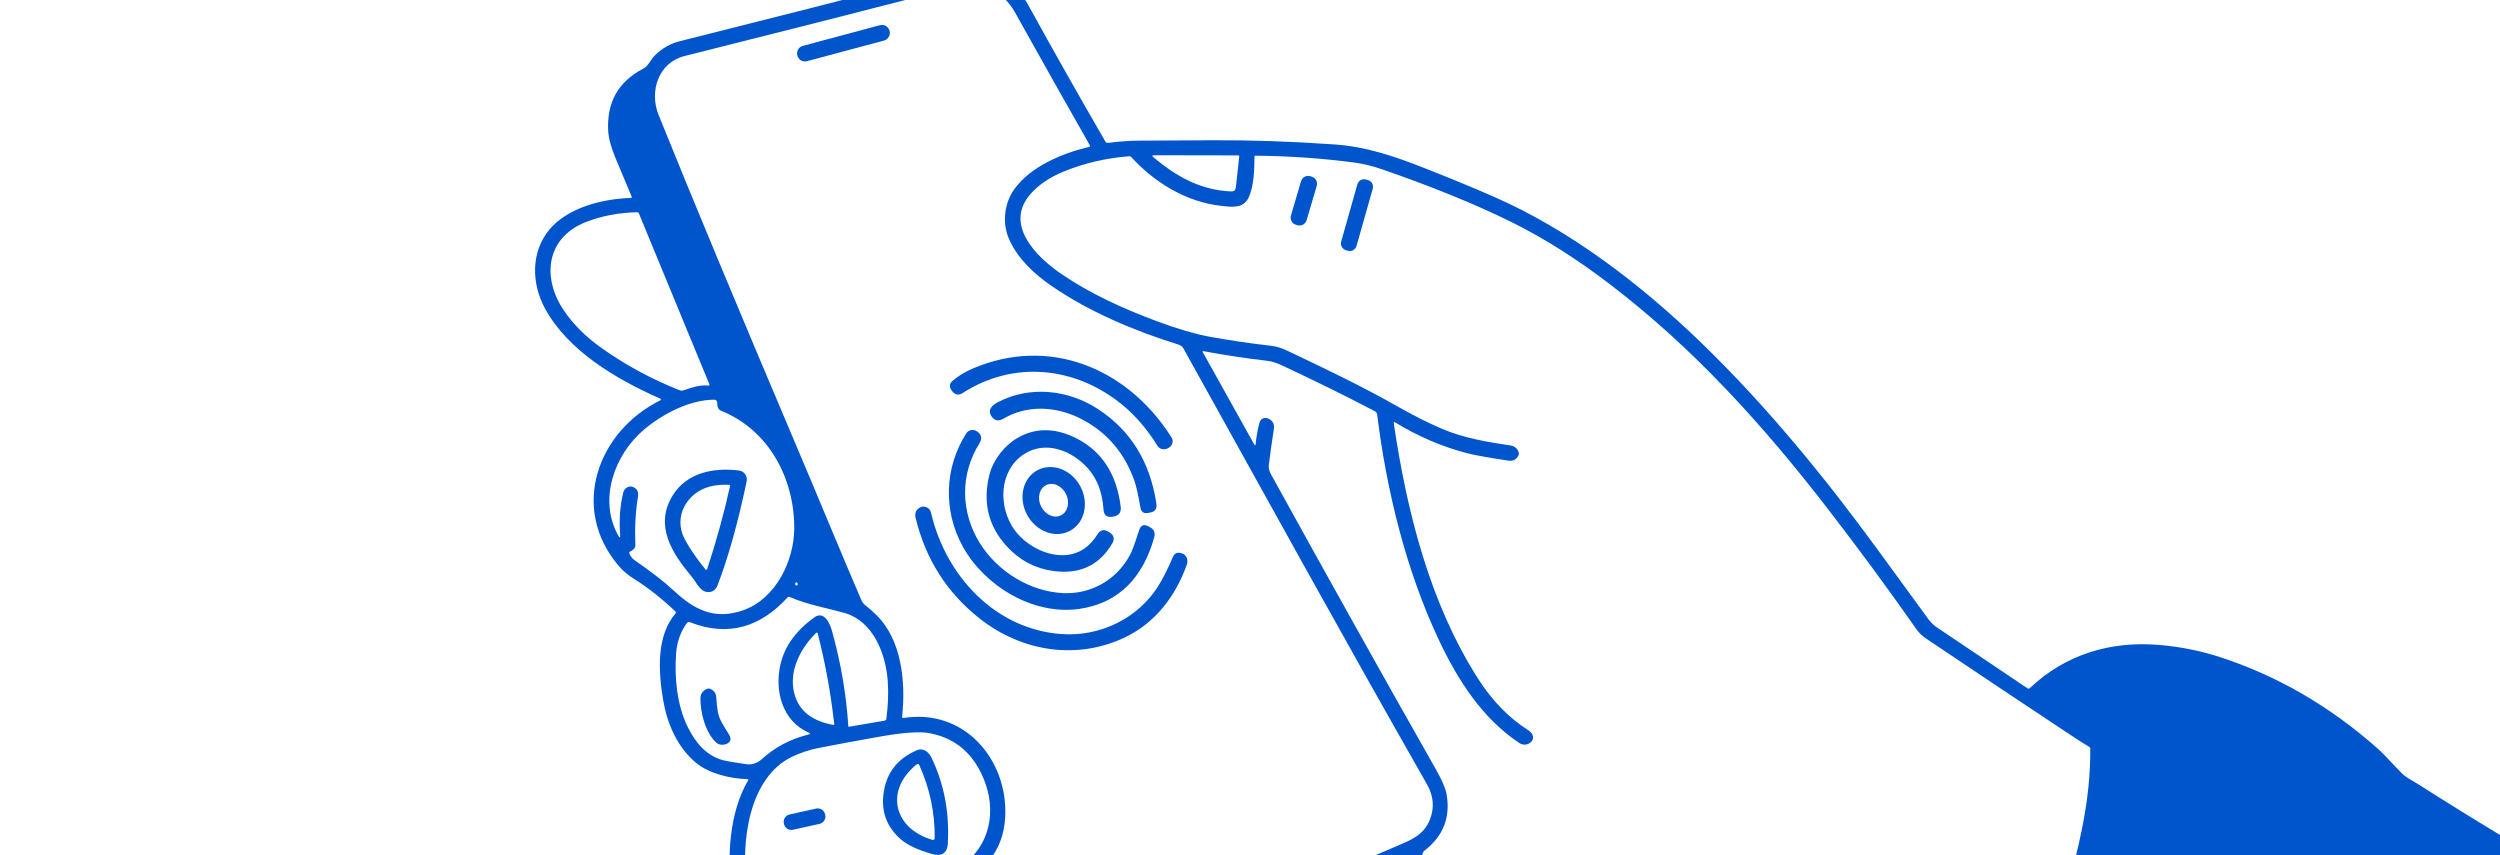
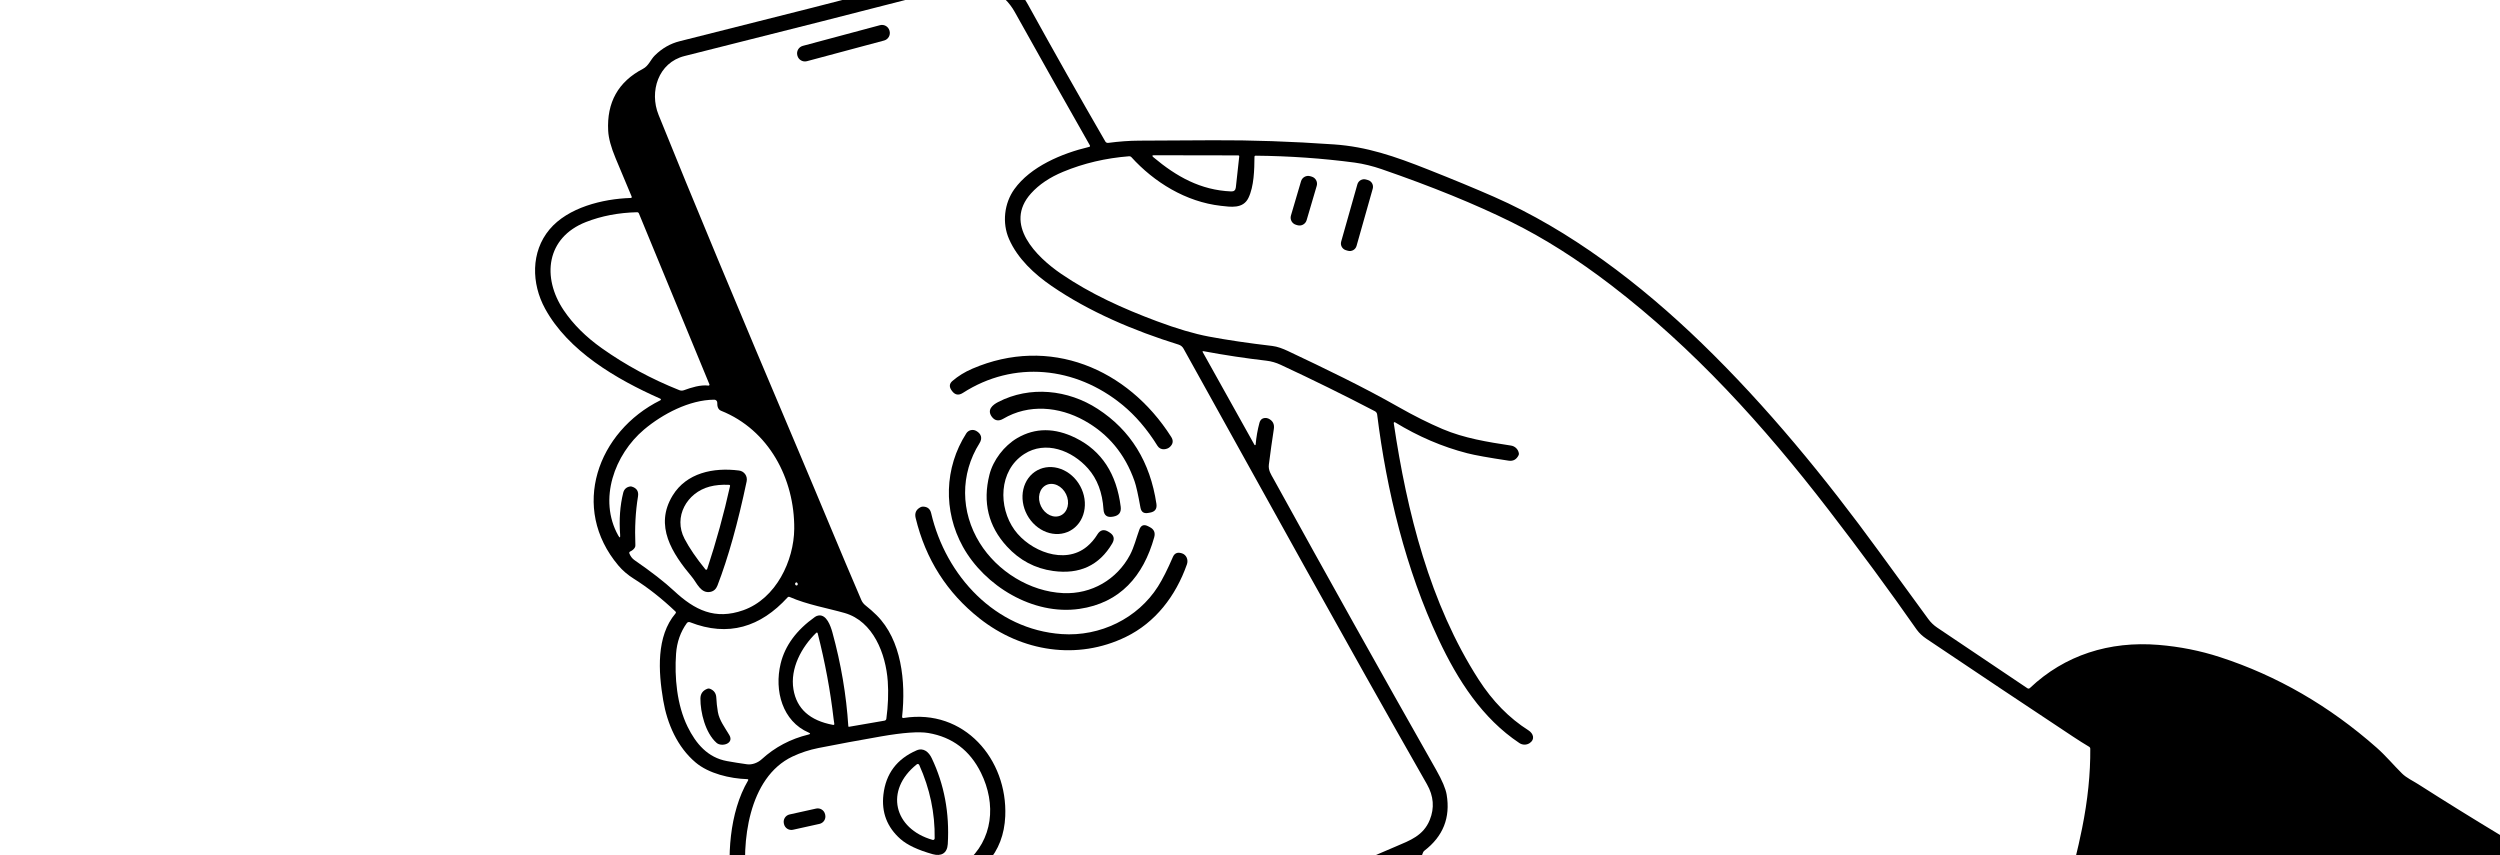
<svg xmlns="http://www.w3.org/2000/svg" width="1024" height="350" viewBox="0 315 1024 350" fill="none">
  <g clip-path="url(#clip0_93_6227)">
    <rect width="1024" height="1024" fill="none" />
-     <path d="M1024 657V1023.55C1023.77 1023.6 1023.61 1023.75 1023.54 1024H926.04C925.16 1023.7 924.42 1023.5 923.68 1022.89C891.247 996.31 858.867 969.667 826.54 942.96C825.647 942.22 824.713 941.723 823.74 941.47C801.3 935.72 779.93 920.13 762.75 903.82C753.87 895.387 746.88 887.074 741.78 878.88C731.88 862.99 725.12 842.57 726.37 823.5C726.897 815.44 729.397 807.557 733.87 799.85C733.892 799.813 733.9 799.77 733.893 799.73C733.885 799.689 733.863 799.653 733.83 799.63C723.003 791.357 712.26 782.98 701.6 774.5C697.687 771.393 692.97 769.057 687.45 767.49C685.19 766.85 682.877 766.587 680.51 766.7C634.99 768.927 601.453 770.363 579.9 771.01C559.907 771.61 539.063 770.777 517.37 768.51C503.817 767.097 485.05 763.993 461.07 759.2C455.743 758.14 449.29 756.553 441.71 754.44C403.83 743.87 363.13 735.12 328.34 716.54C313.71 708.74 302.85 698.23 299.97 681.06C297.53 666.54 298.77 647.65 306.39 634.72C306.603 634.347 306.497 634.154 306.07 634.14C298.99 633.91 290.29 631.86 284.9 627.29C277.44 620.98 273.28 611.47 271.65 601.85C269.65 590 268.75 575.61 276.69 566.26C276.93 565.973 276.917 565.703 276.65 565.45C271.077 560.157 265.407 555.697 259.64 552.07C257.127 550.49 255.013 548.684 253.3 546.65C233.37 523.03 244.77 491.71 270.5 478.95C270.561 478.921 270.612 478.874 270.648 478.816C270.683 478.758 270.701 478.691 270.698 478.624C270.696 478.556 270.675 478.49 270.636 478.434C270.597 478.379 270.543 478.336 270.48 478.31C252.37 470.3 232.75 458.77 223.27 441.43C217.65 431.16 217.37 418.2 225.08 408.98C232.6 400 246.82 396.45 258.29 396.09C258.737 396.077 258.873 395.864 258.7 395.45C256.587 390.444 254.4 385.224 252.14 379.79C250.28 375.33 249.27 371.6 249.11 368.6C248.49 356.933 253.24 348.463 263.36 343.19C265.71 341.97 266.43 339.47 268.25 337.68C271.21 334.767 274.587 332.837 278.38 331.89C314.473 322.857 350.81 313.597 387.39 304.11C392.117 302.883 395.817 302.327 398.49 302.44C408.01 302.84 416.45 308.51 421.01 316.78C431.53 335.86 442.11 354.59 452.75 372.97C452.866 373.166 453.036 373.323 453.241 373.423C453.445 373.523 453.674 373.56 453.9 373.53C458.353 372.937 462.597 372.63 466.63 372.61C476.297 372.557 486.373 372.504 496.86 372.45C512.52 372.37 529.033 372.937 546.4 374.15C559.86 375.09 571.09 378.95 584.98 384.45C595.133 388.464 604.11 392.18 611.91 395.6C643.01 409.25 671.86 431.22 697 455.56C723.68 481.39 747.83 510.95 769.53 540.74C776.357 550.107 783.12 559.377 789.82 568.55C790.819 569.92 792.047 571.104 793.45 572.05L830.38 596.88C830.773 597.147 831.14 597.117 831.48 596.79C845.72 583.31 864.02 577.51 884.09 579.14C892.81 579.854 901.2 581.52 909.26 584.14C932.68 591.754 954.093 604.13 973.5 621.27C977.26 624.59 980.35 628.34 983.84 631.79C985.71 633.64 988.29 634.8 990.5 636.21C1001.58 643.284 1012.75 650.213 1024 657ZM359.04 566.97C369.31 577.17 371.06 594.25 369.51 608.46C369.457 608.954 369.673 609.16 370.16 609.08C394.93 605.14 412.75 626.02 411.75 649.32C411.423 656.813 409.023 663.093 404.55 668.16C404.361 668.372 404.241 668.635 404.206 668.916C404.17 669.196 404.22 669.48 404.35 669.73C409.697 680.23 414.897 690.46 419.95 700.42C426.03 712.41 439.36 718.49 452.15 712.99C492.07 695.823 531.93 678.733 571.73 661.72C577.56 659.23 583.02 657.29 585.63 650.84C587.617 645.934 587.233 641.063 584.48 636.23C550.77 577.15 517.96 517.49 484.75 457.76C484.32 456.99 483.61 456.417 482.77 456.16C464.48 450.49 446.06 442.66 430.75 432.14C423.68 427.29 416.8 420.93 413.3 412.91C410.4 406.31 411.33 398.27 415.47 392.49C422.1 383.24 434.9 377.83 446.08 375.18C446.487 375.087 446.587 374.857 446.38 374.49C436.24 356.67 425.993 338.473 415.64 319.9C411.29 312.09 402.51 306.88 393.49 309.2C355.503 318.987 317.8 328.57 280.38 337.95C269.6 340.65 265.9 352.52 269.74 362.03C283.067 395.13 302.257 441.21 327.31 500.27C335.91 520.52 344.4 541.28 352.8 560.77C353.174 561.63 353.755 562.383 354.49 562.96C356.123 564.247 357.64 565.583 359.04 566.97ZM472.44 379.41C481.9 387.34 491.71 392.88 504.28 393.41C505.433 393.463 506.073 392.914 506.2 391.76L507.59 379.07C507.597 379.018 507.593 378.966 507.577 378.916C507.562 378.866 507.536 378.819 507.501 378.78C507.466 378.74 507.423 378.708 507.375 378.686C507.326 378.663 507.273 378.651 507.22 378.65L472.74 378.59C471.887 378.583 471.787 378.857 472.44 379.41ZM626.57 619.36C625.948 619.778 625.216 620.002 624.466 620.003C623.717 620.005 622.984 619.785 622.36 619.37C607.15 609.24 597.16 593.72 589.26 576.92C575.86 548.42 567.92 515.82 564.08 484.76C564.046 484.482 563.945 484.217 563.787 483.987C563.628 483.757 563.417 483.569 563.17 483.44C550.617 476.893 537.733 470.547 524.52 464.4C522.64 463.527 520.707 462.973 518.72 462.74C510.267 461.767 501.683 460.47 492.97 458.85C492.57 458.777 492.47 458.92 492.67 459.28L513.83 497.21C513.858 497.256 513.899 497.292 513.949 497.314C513.998 497.335 514.053 497.341 514.105 497.33C514.158 497.319 514.206 497.292 514.243 497.253C514.279 497.213 514.303 497.163 514.31 497.11C514.583 493.997 515.1 491.037 515.86 488.23C516.273 486.723 517.253 486.057 518.8 486.23C519.027 486.257 519.247 486.317 519.46 486.41C521.307 487.263 522.077 488.693 521.77 490.7C521.05 495.353 520.37 500.21 519.73 505.27C519.43 507.69 520.62 509.32 521.72 511.31C543.433 550.717 565.62 590.407 588.28 630.38C590.72 634.687 592.143 638.053 592.55 640.48C594.143 649.907 591.097 657.567 583.41 663.46C583.149 663.662 582.951 663.94 582.84 664.26C579.953 672.44 575.07 678.003 568.19 680.95C528.637 697.89 488.387 715.12 447.44 732.64C442.287 734.847 438.153 736.204 435.04 736.71C420.03 739.16 408.99 731.87 402.38 718.61C397.233 708.29 391.847 697.337 386.22 685.75C386.188 685.683 386.141 685.624 386.082 685.578C386.023 685.533 385.954 685.502 385.881 685.488C385.808 685.474 385.732 685.478 385.661 685.5C385.589 685.521 385.524 685.559 385.47 685.61C378.78 691.69 370.67 695.56 362.36 699.49C361.82 699.75 361.216 699.837 360.63 699.74C357.577 699.247 356.507 697.823 357.42 695.47C357.645 694.898 358.073 694.431 358.62 694.16C362.747 692.12 366.923 689.977 371.15 687.73C374.783 685.797 378.693 682.99 382.88 679.31C387.067 675.623 391.297 671.993 395.57 668.42C406.86 658.99 408.09 644.27 401.81 631.54C397.277 622.347 390.09 616.913 380.25 615.24C376.417 614.587 369.927 615.057 360.78 616.65C351.64 618.244 343.133 619.82 335.26 621.38C331.493 622.133 327.943 623.297 324.61 624.87C306.5 633.46 303.54 660.17 305.83 677.72C307.297 688.94 312.087 697.637 320.2 703.81C326.3 708.46 332.96 712.26 339.97 715.44C360.22 724.64 381.68 731.67 403.33 737.69C420.463 742.45 436.46 746.777 451.32 750.67C458.133 752.45 468.04 754.484 481.04 756.77C497.94 759.73 511.703 761.76 522.33 762.86C540.957 764.787 560.69 765.413 581.53 764.74C607.337 763.907 633.16 762.883 659 761.67C665.167 761.377 671.723 761.017 678.67 760.59C682.083 760.377 685.06 760.58 687.6 761.2C695.35 763.09 701.4 766.47 708 771.71C721.7 782.57 735.043 792.957 748.03 802.87C752.84 806.55 759.12 811.63 765.24 812.45C765.58 812.497 765.887 812.413 766.16 812.2C785.12 797.39 800.59 776.94 812.95 756.08C832.503 723.074 845.793 689.147 852.82 654.3C855.14 642.793 856.26 631.9 856.18 621.62C856.177 621.482 856.139 621.347 856.071 621.226C856.003 621.106 855.907 621.004 855.79 620.93C853.603 619.63 851.367 618.22 849.08 616.7C829.787 603.927 809.773 590.57 789.04 576.63C787.51 575.61 786.07 574.31 785.02 572.81C773.94 556.95 761.923 540.617 748.97 523.81C722.15 489 693.68 457.69 659.9 431.79C646.027 421.157 632.45 412.557 619.17 405.99C604.283 398.637 586.497 391.39 565.81 384.25C562.5 383.11 558.45 382.07 554.89 381.6C541.637 379.847 528.12 378.903 514.34 378.77C514 378.77 513.83 378.937 513.83 379.27C513.79 384.42 513.66 391.32 511.35 396.08C509.14 400.63 504.05 399.75 500.04 399.3C485.73 397.68 472.73 389.65 463.39 379.34C463.281 379.222 463.147 379.129 462.998 379.071C462.849 379.012 462.689 378.988 462.53 379C452.89 379.753 443.877 381.87 435.49 385.35C429.977 387.63 425.587 390.583 422.32 394.21C410.9 406.89 424.57 420.26 434.62 427.14C446.69 435.39 459.99 441.4 473.85 446.57C482.057 449.637 489.157 451.733 495.15 452.86C502.637 454.267 511.29 455.547 521.11 456.7C523.25 456.95 525.52 457.83 527.49 458.76C543 466.1 558.1 473.33 572.88 481.73C579.2 485.323 585.2 488.327 590.88 490.74C599.74 494.5 609.29 496.04 618.93 497.51C619.732 497.635 620.473 498.01 621.048 498.581C621.623 499.153 622.002 499.891 622.13 500.69C622.17 500.95 622.133 501.203 622.02 501.45C621.147 503.223 619.783 503.97 617.93 503.69C609.743 502.463 604.09 501.447 600.97 500.64C590.79 498.02 580.933 493.797 571.4 487.97C571.345 487.935 571.28 487.916 571.215 487.916C571.149 487.916 571.085 487.935 571.029 487.971C570.974 488.007 570.931 488.058 570.905 488.119C570.878 488.179 570.869 488.245 570.88 488.31C576.26 524.62 585.64 562.24 605.66 593.36C611.353 602.207 618.143 609.13 626.03 614.13C628.12 615.45 628.81 617.86 626.57 619.36ZM280.12 474.84C283.18 473.73 286.89 472.54 290.19 472.94C290.255 472.949 290.32 472.94 290.38 472.915C290.441 472.89 290.493 472.85 290.533 472.798C290.572 472.746 290.597 472.685 290.606 472.621C290.614 472.556 290.605 472.49 290.58 472.43L261.69 402.41C261.629 402.263 261.524 402.138 261.39 402.053C261.256 401.967 261.099 401.924 260.94 401.93C253.327 402.117 246.347 403.453 240 405.94C223.66 412.35 221.89 428.68 230.89 442.07C234.737 447.797 239.95 452.99 246.53 457.65C256.237 464.53 266.813 470.25 278.26 474.81C278.852 475.049 279.515 475.059 280.12 474.84ZM295.35 483.25C294.01 482.72 293.75 481.25 293.79 479.97C293.797 479.806 293.77 479.643 293.711 479.489C293.652 479.336 293.562 479.196 293.447 479.079C293.332 478.961 293.194 478.867 293.042 478.804C292.889 478.741 292.725 478.709 292.56 478.71C282.37 478.77 271.36 484.58 263.81 490.94C251.74 501.11 244.97 519.54 253.2 534.3C253.84 535.447 254.11 535.363 254.01 534.05C253.543 527.85 253.96 522.123 255.26 516.87C255.627 515.39 256.56 514.52 258.06 514.26C258.307 514.22 258.547 514.237 258.78 514.31C260.82 514.923 261.667 516.28 261.32 518.38C260.307 524.533 259.95 531.19 260.25 538.35C260.27 538.738 260.157 539.123 259.93 539.44C259.51 540.047 258.923 540.523 258.17 540.87C257.763 541.063 257.647 541.367 257.82 541.78C258.307 542.934 258.99 543.813 259.87 544.42C266.783 549.193 272.187 553.394 276.08 557.02C284.57 564.93 292.89 569.03 304.44 564.95C317.87 560.21 325.21 544.63 325.32 531.6C325.49 511.09 314.92 491.08 295.35 483.25ZM325.99 553.6C325.637 553.853 325.573 554.173 325.8 554.56C325.933 554.78 326.13 554.86 326.39 554.8C326.59 554.753 326.71 554.627 326.75 554.42C326.803 554.1 326.707 553.833 326.46 553.62C326.393 553.565 326.311 553.534 326.226 553.53C326.141 553.526 326.058 553.551 325.99 553.6ZM335.36 567.09C338.55 566.71 340.18 571.26 340.94 574C344.487 586.9 346.663 599.717 347.47 612.45C347.472 612.486 347.482 612.521 347.499 612.553C347.516 612.586 347.539 612.614 347.567 612.636C347.595 612.659 347.628 612.675 347.663 612.685C347.698 612.694 347.734 612.696 347.77 612.69L362.3 610.18C362.491 610.148 362.666 610.055 362.801 609.914C362.936 609.774 363.023 609.594 363.05 609.4C363.77 604.04 363.963 598.934 363.63 594.08C362.84 582.78 357.67 569.46 345.98 566.09C339.24 564.15 330.56 562.66 323.47 559.53C323.123 559.377 322.823 559.44 322.57 559.72C311.55 571.78 298.36 576.05 282.59 569.85C282.367 569.764 282.122 569.754 281.892 569.823C281.662 569.892 281.461 570.035 281.32 570.23C278.733 573.823 277.267 577.987 276.92 582.72C276.23 592.3 277.24 603.73 281.64 612.67C285.05 619.61 289.87 625.31 297.78 626.74C300.44 627.22 303.173 627.657 305.98 628.05C308.07 628.35 310.44 627.41 311.97 626.01C317.397 621.043 323.803 617.66 331.19 615.86C332.003 615.667 332.023 615.403 331.25 615.07C320.49 610.45 317.07 597.91 319.75 586.82C321.53 579.46 326.223 573.08 333.83 567.68C334.283 567.359 334.809 567.156 335.36 567.09ZM341.46 609.6C340.127 597.98 337.943 586.23 334.91 574.35C334.896 574.292 334.866 574.238 334.824 574.195C334.782 574.152 334.73 574.12 334.672 574.104C334.614 574.088 334.552 574.087 334.494 574.102C334.436 574.117 334.383 574.148 334.34 574.19C328.31 580.03 323.58 588.74 324.99 597.33C326.31 605.297 331.713 610.157 341.2 611.91C341.613 611.99 341.787 611.82 341.72 611.4C341.613 610.78 341.527 610.18 341.46 609.6Z" fill="#0055CC" />
-     <path d="M360.441 325.317L328.836 333.785C327.14 334.24 326.133 335.984 326.588 337.68L326.624 337.815C327.078 339.512 328.822 340.518 330.519 340.064L362.124 331.595C363.82 331.141 364.827 329.397 364.372 327.701L364.336 327.565C363.882 325.869 362.138 324.862 360.441 325.317Z" fill="#0055CC" />
-     <path d="M537.275 387.35L536.68 387.175C535.07 386.701 533.38 387.622 532.906 389.233L528.767 403.296C528.293 404.907 529.214 406.597 530.825 407.071L531.419 407.246C533.03 407.72 534.72 406.799 535.194 405.188L539.333 391.124C539.807 389.514 538.886 387.824 537.275 387.35Z" fill="#0055CC" />
-     <path d="M560.302 388.75L559.513 388.527C557.993 388.097 556.413 388.98 555.983 390.5L549.344 413.959C548.914 415.479 549.798 417.059 551.318 417.49L552.107 417.713C553.626 418.143 555.207 417.259 555.637 415.74L562.275 392.281C562.705 390.761 561.822 389.18 560.302 388.75Z" fill="#0055CC" />
-     <path d="M459.61 480.73C440.51 465.13 415.26 462.51 394.39 475.94C392.63 477.073 391.133 476.79 389.9 475.09C389.78 474.923 389.667 474.753 389.56 474.58C388.74 473.24 388.927 472.06 390.12 471.04C392.46 469.027 395.17 467.357 398.25 466.03C429.84 452.42 461.89 465.89 479.73 493.97C480.677 495.457 480.51 496.81 479.23 498.03C478.61 498.623 477.79 498.953 476.77 499.02C476.247 499.05 475.725 498.939 475.26 498.698C474.795 498.457 474.405 498.095 474.13 497.65C469.87 490.797 465.03 485.157 459.61 480.73Z" fill="#0055CC" />
-     <path d="M444.12 487.25C433.79 481.52 421.36 480.37 410.92 486.53C409.15 487.57 407.48 487.44 406.2 485.64C404.2 482.84 406.55 480.85 408.83 479.68C421.88 472.92 437.47 474.59 449.63 482.49C463.097 491.23 471.11 504.197 473.67 521.39C473.963 523.39 473.12 524.577 471.14 524.95L470.3 525.1C468.507 525.44 467.45 524.71 467.13 522.91C466.183 517.596 465.373 513.983 464.7 512.07C460.82 500.983 453.96 492.71 444.12 487.25Z" fill="#0055CC" />
-     <path d="M401.31 537.42C408.48 548.98 421.8 557.32 435.51 557.94C447.14 558.46 457.51 552.33 462.83 542.32C464.55 539.07 465.42 535.38 466.68 531.93C467.34 530.13 468.523 529.663 470.23 530.53L470.94 530.9C472.686 531.786 473.296 533.173 472.77 535.06C468.35 550.9 458.81 561.99 442.11 564.4C423.07 567.14 403.28 554.96 394.41 538.96C386.25 524.25 386.82 506.51 395.79 492.51C396.212 491.849 396.873 491.377 397.635 491.191C398.396 491.005 399.2 491.119 399.88 491.51C401.96 492.69 402.47 494.53 401.21 496.53C393.24 509.23 393.39 524.66 401.31 537.42Z" fill="#0055CC" />
-     <path d="M445.24 538.86C446.887 537.493 448.297 535.85 449.47 533.93C450.65 532.01 452.193 531.65 454.1 532.85L454.46 533.08C456.3 534.24 456.663 535.757 455.55 537.63C450.243 546.61 442.187 550.357 431.38 548.87C423.967 547.85 417.657 544.51 412.45 538.85C404.823 530.563 402.433 520.757 405.28 509.43C406.78 503.48 411.29 497.57 416.67 494.43C424.037 490.143 432.037 490.143 440.67 494.43C451.23 499.677 457.353 509.053 459.04 522.56C459.327 524.827 458.343 526.167 456.09 526.58C456.063 526.587 455.973 526.603 455.82 526.63C453.42 527.07 452.143 526.073 451.99 523.64C451.557 516.767 449.447 511.187 445.66 506.9C439.09 499.46 428.23 495.33 419.5 500.98C408.98 507.79 408.86 522.79 415.53 532.04C421.74 540.66 436.02 546.54 445.24 538.86Z" fill="#0055CC" />
-     <path d="M438.291 532.415C435.406 533.975 431.932 534.166 428.634 532.945C425.337 531.724 422.486 529.191 420.709 525.904C419.829 524.276 419.239 522.513 418.972 520.713C418.706 518.914 418.769 517.114 419.157 515.417C419.545 513.72 420.251 512.158 421.234 510.821C422.218 509.485 423.459 508.399 424.888 507.626C427.774 506.066 431.248 505.875 434.545 507.096C437.843 508.317 440.694 510.85 442.471 514.137C443.351 515.765 443.941 517.529 444.207 519.328C444.474 521.127 444.411 522.927 444.023 524.624C443.635 526.322 442.929 527.883 441.945 529.22C440.962 530.556 439.72 531.642 438.291 532.415ZM434.522 526.108C435.197 525.783 435.787 525.301 436.26 524.689C436.733 524.076 437.078 523.346 437.278 522.539C437.477 521.732 437.525 520.865 437.42 519.986C437.315 519.108 437.059 518.235 436.666 517.419C435.872 515.77 434.57 514.449 433.046 513.746C431.522 513.044 429.9 513.018 428.538 513.673C427.863 513.998 427.273 514.48 426.8 515.092C426.327 515.705 425.981 516.435 425.782 517.242C425.583 518.049 425.535 518.916 425.64 519.795C425.745 520.674 426.001 521.546 426.394 522.362C427.187 524.011 428.49 525.332 430.014 526.035C431.538 526.737 433.16 526.764 434.522 526.108Z" fill="#0055CC" />
-     <path d="M283.47 551.39C275.31 541.66 267.92 530.39 275.51 517.97C281.18 508.7 292.17 506.38 302.71 507.73C304.82 508 306.28 509.99 305.83 512.16C302.237 529.253 298.253 543.47 293.88 554.81C293.313 556.27 292.363 557.14 291.03 557.42C287.02 558.26 285.41 553.71 283.47 551.39ZM289.66 548.09C293.4 536.737 296.52 525.41 299.02 514.11C299.087 513.783 298.953 513.61 298.62 513.59C295.68 513.444 293.02 513.687 290.64 514.32C281.38 516.78 275.68 526.67 280.38 535.68C282.347 539.447 285.2 543.627 288.94 548.22C288.987 548.277 289.049 548.321 289.119 548.347C289.189 548.372 289.265 548.379 289.338 548.365C289.411 548.352 289.48 548.32 289.536 548.271C289.593 548.223 289.635 548.161 289.66 548.09Z" fill="#0055CC" />
-     <path d="M486.16 546.16C481.58 559.17 473.2 570.02 461.15 575.88C441.27 585.56 418.54 581.95 401.27 568.35C387.876 557.797 379.136 544.067 375.05 527.16C374.563 525.133 375.25 523.653 377.11 522.72C377.41 522.573 377.73 522.504 378.07 522.51C379.877 522.544 380.987 523.44 381.4 525.2C387.41 550.93 407.68 572.82 434.85 574.72C450.68 575.83 466.05 568.25 474.31 555.23C476.19 552.264 478.223 548.237 480.41 543.15C481.043 541.69 482.133 541.147 483.68 541.52C483.86 541.567 484.04 541.62 484.22 541.68C484.631 541.821 485.007 542.049 485.327 542.351C485.648 542.652 485.905 543.022 486.086 543.439C486.266 543.855 486.366 544.31 486.378 544.777C486.391 545.244 486.317 545.714 486.16 546.16Z" fill="#0055CC" />
-     <path d="M294.04 606.63C294.62 610.05 296.98 613.11 298.73 616.08C300.82 619.61 295.54 621.07 293.5 619.27C288.9 615.22 286.85 606.71 286.89 601.11C286.903 599.157 287.863 597.82 289.77 597.1C290.11 596.974 290.45 596.977 290.79 597.11C292.45 597.77 293.32 598.99 293.4 600.77C293.487 602.657 293.7 604.61 294.04 606.63Z" fill="#0055CC" />
-     <path d="M368.8 658.64C363.32 653.78 361.003 647.71 361.85 640.43C362.843 631.877 367.373 625.85 375.44 622.35C378.34 621.09 380.49 623.15 381.62 625.52C386.767 636.287 388.963 648.024 388.21 660.73C387.98 664.55 385.47 665.84 382.05 664.88C375.983 663.174 371.567 661.094 368.8 658.64ZM382 659.02C382.098 659.048 382.201 659.053 382.301 659.035C382.401 659.017 382.496 658.977 382.577 658.917C382.658 658.856 382.725 658.779 382.77 658.689C382.816 658.599 382.84 658.501 382.84 658.4C382.993 648.06 380.887 638.034 376.52 628.32C376.48 628.229 376.42 628.148 376.344 628.083C376.268 628.019 376.178 627.973 376.081 627.949C375.985 627.925 375.884 627.923 375.787 627.944C375.689 627.965 375.598 628.008 375.52 628.07C362.19 638.67 366.08 654.5 382 659.02Z" fill="#0055CC" />
-     <path d="M334.283 646.191L323.407 648.602C321.746 648.97 320.699 650.615 321.067 652.276L321.123 652.529C321.491 654.19 323.136 655.238 324.797 654.87L335.673 652.459C337.333 652.09 338.381 650.446 338.013 648.785L337.957 648.531C337.589 646.87 335.944 645.823 334.283 646.191Z" fill="#0055CC" />
+     <path d="M1024 657V1023.55C1023.77 1023.6 1023.61 1023.75 1023.54 1024H926.04C925.16 1023.7 924.42 1023.5 923.68 1022.89C891.247 996.31 858.867 969.667 826.54 942.96C825.647 942.22 824.713 941.723 823.74 941.47C801.3 935.72 779.93 920.13 762.75 903.82C753.87 895.387 746.88 887.074 741.78 878.88C731.88 862.99 725.12 842.57 726.37 823.5C726.897 815.44 729.397 807.557 733.87 799.85C733.892 799.813 733.9 799.77 733.893 799.73C733.885 799.689 733.863 799.653 733.83 799.63C723.003 791.357 712.26 782.98 701.6 774.5C697.687 771.393 692.97 769.057 687.45 767.49C685.19 766.85 682.877 766.587 680.51 766.7C634.99 768.927 601.453 770.363 579.9 771.01C559.907 771.61 539.063 770.777 517.37 768.51C503.817 767.097 485.05 763.993 461.07 759.2C455.743 758.14 449.29 756.553 441.71 754.44C403.83 743.87 363.13 735.12 328.34 716.54C313.71 708.74 302.85 698.23 299.97 681.06C297.53 666.54 298.77 647.65 306.39 634.72C306.603 634.347 306.497 634.154 306.07 634.14C298.99 633.91 290.29 631.86 284.9 627.29C277.44 620.98 273.28 611.47 271.65 601.85C269.65 590 268.75 575.61 276.69 566.26C276.93 565.973 276.917 565.703 276.65 565.45C271.077 560.157 265.407 555.697 259.64 552.07C257.127 550.49 255.013 548.684 253.3 546.65C233.37 523.03 244.77 491.71 270.5 478.95C270.561 478.921 270.612 478.874 270.648 478.816C270.683 478.758 270.701 478.691 270.698 478.624C270.696 478.556 270.675 478.49 270.636 478.434C270.597 478.379 270.543 478.336 270.48 478.31C252.37 470.3 232.75 458.77 223.27 441.43C217.65 431.16 217.37 418.2 225.08 408.98C232.6 400 246.82 396.45 258.29 396.09C258.737 396.077 258.873 395.864 258.7 395.45C256.587 390.444 254.4 385.224 252.14 379.79C250.28 375.33 249.27 371.6 249.11 368.6C248.49 356.933 253.24 348.463 263.36 343.19C265.71 341.97 266.43 339.47 268.25 337.68C271.21 334.767 274.587 332.837 278.38 331.89C314.473 322.857 350.81 313.597 387.39 304.11C392.117 302.883 395.817 302.327 398.49 302.44C408.01 302.84 416.45 308.51 421.01 316.78C431.53 335.86 442.11 354.59 452.75 372.97C452.866 373.166 453.036 373.323 453.241 373.423C453.445 373.523 453.674 373.56 453.9 373.53C458.353 372.937 462.597 372.63 466.63 372.61C476.297 372.557 486.373 372.504 496.86 372.45C512.52 372.37 529.033 372.937 546.4 374.15C559.86 375.09 571.09 378.95 584.98 384.45C595.133 388.464 604.11 392.18 611.91 395.6C643.01 409.25 671.86 431.22 697 455.56C723.68 481.39 747.83 510.95 769.53 540.74C776.357 550.107 783.12 559.377 789.82 568.55C790.819 569.92 792.047 571.104 793.45 572.05L830.38 596.88C830.773 597.147 831.14 597.117 831.48 596.79C845.72 583.31 864.02 577.51 884.09 579.14C892.81 579.854 901.2 581.52 909.26 584.14C932.68 591.754 954.093 604.13 973.5 621.27C977.26 624.59 980.35 628.34 983.84 631.79C985.71 633.64 988.29 634.8 990.5 636.21C1001.58 643.284 1012.75 650.213 1024 657ZM359.04 566.97C369.31 577.17 371.06 594.25 369.51 608.46C369.457 608.954 369.673 609.16 370.16 609.08C394.93 605.14 412.75 626.02 411.75 649.32C411.423 656.813 409.023 663.093 404.55 668.16C404.361 668.372 404.241 668.635 404.206 668.916C404.17 669.196 404.22 669.48 404.35 669.73C409.697 680.23 414.897 690.46 419.95 700.42C426.03 712.41 439.36 718.49 452.15 712.99C492.07 695.823 531.93 678.733 571.73 661.72C577.56 659.23 583.02 657.29 585.63 650.84C587.617 645.934 587.233 641.063 584.48 636.23C550.77 577.15 517.96 517.49 484.75 457.76C484.32 456.99 483.61 456.417 482.77 456.16C464.48 450.49 446.06 442.66 430.75 432.14C423.68 427.29 416.8 420.93 413.3 412.91C410.4 406.31 411.33 398.27 415.47 392.49C422.1 383.24 434.9 377.83 446.08 375.18C446.487 375.087 446.587 374.857 446.38 374.49C436.24 356.67 425.993 338.473 415.64 319.9C411.29 312.09 402.51 306.88 393.49 309.2C355.503 318.987 317.8 328.57 280.38 337.95C269.6 340.65 265.9 352.52 269.74 362.03C283.067 395.13 302.257 441.21 327.31 500.27C335.91 520.52 344.4 541.28 352.8 560.77C353.174 561.63 353.755 562.383 354.49 562.96C356.123 564.247 357.64 565.583 359.04 566.97ZM472.44 379.41C481.9 387.34 491.71 392.88 504.28 393.41C505.433 393.463 506.073 392.914 506.2 391.76L507.59 379.07C507.597 379.018 507.593 378.966 507.577 378.916C507.562 378.866 507.536 378.819 507.501 378.78C507.466 378.74 507.423 378.708 507.375 378.686C507.326 378.663 507.273 378.651 507.22 378.65L472.74 378.59C471.887 378.583 471.787 378.857 472.44 379.41ZM626.57 619.36C625.948 619.778 625.216 620.002 624.466 620.003C623.717 620.005 622.984 619.785 622.36 619.37C607.15 609.24 597.16 593.72 589.26 576.92C575.86 548.42 567.92 515.82 564.08 484.76C564.046 484.482 563.945 484.217 563.787 483.987C563.628 483.757 563.417 483.569 563.17 483.44C550.617 476.893 537.733 470.547 524.52 464.4C522.64 463.527 520.707 462.973 518.72 462.74C510.267 461.767 501.683 460.47 492.97 458.85C492.57 458.777 492.47 458.92 492.67 459.28L513.83 497.21C513.858 497.256 513.899 497.292 513.949 497.314C513.998 497.335 514.053 497.341 514.105 497.33C514.158 497.319 514.206 497.292 514.243 497.253C514.279 497.213 514.303 497.163 514.31 497.11C514.583 493.997 515.1 491.037 515.86 488.23C516.273 486.723 517.253 486.057 518.8 486.23C519.027 486.257 519.247 486.317 519.46 486.41C521.307 487.263 522.077 488.693 521.77 490.7C521.05 495.353 520.37 500.21 519.73 505.27C519.43 507.69 520.62 509.32 521.72 511.31C543.433 550.717 565.62 590.407 588.28 630.38C590.72 634.687 592.143 638.053 592.55 640.48C594.143 649.907 591.097 657.567 583.41 663.46C583.149 663.662 582.951 663.94 582.84 664.26C579.953 672.44 575.07 678.003 568.19 680.95C528.637 697.89 488.387 715.12 447.44 732.64C442.287 734.847 438.153 736.204 435.04 736.71C420.03 739.16 408.99 731.87 402.38 718.61C397.233 708.29 391.847 697.337 386.22 685.75C386.188 685.683 386.141 685.624 386.082 685.578C386.023 685.533 385.954 685.502 385.881 685.488C385.808 685.474 385.732 685.478 385.661 685.5C385.589 685.521 385.524 685.559 385.47 685.61C378.78 691.69 370.67 695.56 362.36 699.49C361.82 699.75 361.216 699.837 360.63 699.74C357.577 699.247 356.507 697.823 357.42 695.47C357.645 694.898 358.073 694.431 358.62 694.16C362.747 692.12 366.923 689.977 371.15 687.73C374.783 685.797 378.693 682.99 382.88 679.31C387.067 675.623 391.297 671.993 395.57 668.42C406.86 658.99 408.09 644.27 401.81 631.54C397.277 622.347 390.09 616.913 380.25 615.24C376.417 614.587 369.927 615.057 360.78 616.65C351.64 618.244 343.133 619.82 335.26 621.38C331.493 622.133 327.943 623.297 324.61 624.87C306.5 633.46 303.54 660.17 305.83 677.72C307.297 688.94 312.087 697.637 320.2 703.81C326.3 708.46 332.96 712.26 339.97 715.44C360.22 724.64 381.68 731.67 403.33 737.69C420.463 742.45 436.46 746.777 451.32 750.67C458.133 752.45 468.04 754.484 481.04 756.77C497.94 759.73 511.703 761.76 522.33 762.86C540.957 764.787 560.69 765.413 581.53 764.74C607.337 763.907 633.16 762.883 659 761.67C665.167 761.377 671.723 761.017 678.67 760.59C682.083 760.377 685.06 760.58 687.6 761.2C695.35 763.09 701.4 766.47 708 771.71C721.7 782.57 735.043 792.957 748.03 802.87C752.84 806.55 759.12 811.63 765.24 812.45C765.58 812.497 765.887 812.413 766.16 812.2C785.12 797.39 800.59 776.94 812.95 756.08C832.503 723.074 845.793 689.147 852.82 654.3C855.14 642.793 856.26 631.9 856.18 621.62C856.177 621.482 856.139 621.347 856.071 621.226C856.003 621.106 855.907 621.004 855.79 620.93C853.603 619.63 851.367 618.22 849.08 616.7C829.787 603.927 809.773 590.57 789.04 576.63C787.51 575.61 786.07 574.31 785.02 572.81C773.94 556.95 761.923 540.617 748.97 523.81C722.15 489 693.68 457.69 659.9 431.79C646.027 421.157 632.45 412.557 619.17 405.99C604.283 398.637 586.497 391.39 565.81 384.25C562.5 383.11 558.45 382.07 554.89 381.6C541.637 379.847 528.12 378.903 514.34 378.77C514 378.77 513.83 378.937 513.83 379.27C513.79 384.42 513.66 391.32 511.35 396.08C509.14 400.63 504.05 399.75 500.04 399.3C485.73 397.68 472.73 389.65 463.39 379.34C463.281 379.222 463.147 379.129 462.998 379.071C462.849 379.012 462.689 378.988 462.53 379C452.89 379.753 443.877 381.87 435.49 385.35C429.977 387.63 425.587 390.583 422.32 394.21C410.9 406.89 424.57 420.26 434.62 427.14C446.69 435.39 459.99 441.4 473.85 446.57C482.057 449.637 489.157 451.733 495.15 452.86C502.637 454.267 511.29 455.547 521.11 456.7C523.25 456.95 525.52 457.83 527.49 458.76C543 466.1 558.1 473.33 572.88 481.73C579.2 485.323 585.2 488.327 590.88 490.74C599.74 494.5 609.29 496.04 618.93 497.51C619.732 497.635 620.473 498.01 621.048 498.581C621.623 499.153 622.002 499.891 622.13 500.69C622.17 500.95 622.133 501.203 622.02 501.45C621.147 503.223 619.783 503.97 617.93 503.69C609.743 502.463 604.09 501.447 600.97 500.64C590.79 498.02 580.933 493.797 571.4 487.97C571.345 487.935 571.28 487.916 571.215 487.916C571.149 487.916 571.085 487.935 571.029 487.971C570.974 488.007 570.931 488.058 570.905 488.119C570.878 488.179 570.869 488.245 570.88 488.31C576.26 524.62 585.64 562.24 605.66 593.36C611.353 602.207 618.143 609.13 626.03 614.13C628.12 615.45 628.81 617.86 626.57 619.36ZM280.12 474.84C283.18 473.73 286.89 472.54 290.19 472.94C290.255 472.949 290.32 472.94 290.38 472.915C290.441 472.89 290.493 472.85 290.533 472.798C290.572 472.746 290.597 472.685 290.606 472.621C290.614 472.556 290.605 472.49 290.58 472.43L261.69 402.41C261.629 402.263 261.524 402.138 261.39 402.053C261.256 401.967 261.099 401.924 260.94 401.93C253.327 402.117 246.347 403.453 240 405.94C223.66 412.35 221.89 428.68 230.89 442.07C234.737 447.797 239.95 452.99 246.53 457.65C256.237 464.53 266.813 470.25 278.26 474.81C278.852 475.049 279.515 475.059 280.12 474.84ZM295.35 483.25C294.01 482.72 293.75 481.25 293.79 479.97C293.797 479.806 293.77 479.643 293.711 479.489C293.652 479.336 293.562 479.196 293.447 479.079C293.332 478.961 293.194 478.867 293.042 478.804C292.889 478.741 292.725 478.709 292.56 478.71C282.37 478.77 271.36 484.58 263.81 490.94C251.74 501.11 244.97 519.54 253.2 534.3C253.84 535.447 254.11 535.363 254.01 534.05C253.543 527.85 253.96 522.123 255.26 516.87C255.627 515.39 256.56 514.52 258.06 514.26C258.307 514.22 258.547 514.237 258.78 514.31C260.82 514.923 261.667 516.28 261.32 518.38C260.307 524.533 259.95 531.19 260.25 538.35C260.27 538.738 260.157 539.123 259.93 539.44C259.51 540.047 258.923 540.523 258.17 540.87C257.763 541.063 257.647 541.367 257.82 541.78C258.307 542.934 258.99 543.813 259.87 544.42C266.783 549.193 272.187 553.394 276.08 557.02C284.57 564.93 292.89 569.03 304.44 564.95C317.87 560.21 325.21 544.63 325.32 531.6C325.49 511.09 314.92 491.08 295.35 483.25ZM325.99 553.6C325.637 553.853 325.573 554.173 325.8 554.56C325.933 554.78 326.13 554.86 326.39 554.8C326.59 554.753 326.71 554.627 326.75 554.42C326.803 554.1 326.707 553.833 326.46 553.62C326.393 553.565 326.311 553.534 326.226 553.53C326.141 553.526 326.058 553.551 325.99 553.6ZM335.36 567.09C338.55 566.71 340.18 571.26 340.94 574C344.487 586.9 346.663 599.717 347.47 612.45C347.472 612.486 347.482 612.521 347.499 612.553C347.516 612.586 347.539 612.614 347.567 612.636C347.595 612.659 347.628 612.675 347.663 612.685C347.698 612.694 347.734 612.696 347.77 612.69L362.3 610.18C362.491 610.148 362.666 610.055 362.801 609.914C362.936 609.774 363.023 609.594 363.05 609.4C363.77 604.04 363.963 598.934 363.63 594.08C362.84 582.78 357.67 569.46 345.98 566.09C339.24 564.15 330.56 562.66 323.47 559.53C323.123 559.377 322.823 559.44 322.57 559.72C311.55 571.78 298.36 576.05 282.59 569.85C282.367 569.764 282.122 569.754 281.892 569.823C281.662 569.892 281.461 570.035 281.32 570.23C278.733 573.823 277.267 577.987 276.92 582.72C276.23 592.3 277.24 603.73 281.64 612.67C285.05 619.61 289.87 625.31 297.78 626.74C300.44 627.22 303.173 627.657 305.98 628.05C308.07 628.35 310.44 627.41 311.97 626.01C317.397 621.043 323.803 617.66 331.19 615.86C332.003 615.667 332.023 615.403 331.25 615.07C320.49 610.45 317.07 597.91 319.75 586.82C321.53 579.46 326.223 573.08 333.83 567.68C334.283 567.359 334.809 567.156 335.36 567.09ZM341.46 609.6C340.127 597.98 337.943 586.23 334.91 574.35C334.896 574.292 334.866 574.238 334.824 574.195C334.782 574.152 334.73 574.12 334.672 574.104C334.614 574.088 334.552 574.087 334.494 574.102C334.436 574.117 334.383 574.148 334.34 574.19C328.31 580.03 323.58 588.74 324.99 597.33C326.31 605.297 331.713 610.157 341.2 611.91C341.613 611.99 341.787 611.82 341.72 611.4C341.613 610.78 341.527 610.18 341.46 609.6Z" fill="#000000" />
+     <path d="M360.441 325.317L328.836 333.785C327.14 334.24 326.133 335.984 326.588 337.68L326.624 337.815C327.078 339.512 328.822 340.518 330.519 340.064L362.124 331.595C363.82 331.141 364.827 329.397 364.372 327.701L364.336 327.565C363.882 325.869 362.138 324.862 360.441 325.317Z" fill="#000000" />
+     <path d="M537.275 387.35L536.68 387.175C535.07 386.701 533.38 387.622 532.906 389.233L528.767 403.296C528.293 404.907 529.214 406.597 530.825 407.071L531.419 407.246C533.03 407.72 534.72 406.799 535.194 405.188L539.333 391.124C539.807 389.514 538.886 387.824 537.275 387.35Z" fill="#000000" />
+     <path d="M560.302 388.75L559.513 388.527C557.993 388.097 556.413 388.98 555.983 390.5L549.344 413.959C548.914 415.479 549.798 417.059 551.318 417.49L552.107 417.713C553.626 418.143 555.207 417.259 555.637 415.74L562.275 392.281C562.705 390.761 561.822 389.18 560.302 388.75Z" fill="#000000" />
+     <path d="M459.61 480.73C440.51 465.13 415.26 462.51 394.39 475.94C392.63 477.073 391.133 476.79 389.9 475.09C389.78 474.923 389.667 474.753 389.56 474.58C388.74 473.24 388.927 472.06 390.12 471.04C392.46 469.027 395.17 467.357 398.25 466.03C429.84 452.42 461.89 465.89 479.73 493.97C480.677 495.457 480.51 496.81 479.23 498.03C478.61 498.623 477.79 498.953 476.77 499.02C476.247 499.05 475.725 498.939 475.26 498.698C474.795 498.457 474.405 498.095 474.13 497.65C469.87 490.797 465.03 485.157 459.61 480.73Z" fill="#000000" />
+     <path d="M444.12 487.25C433.79 481.52 421.36 480.37 410.92 486.53C409.15 487.57 407.48 487.44 406.2 485.64C404.2 482.84 406.55 480.85 408.83 479.68C421.88 472.92 437.47 474.59 449.63 482.49C463.097 491.23 471.11 504.197 473.67 521.39C473.963 523.39 473.12 524.577 471.14 524.95L470.3 525.1C468.507 525.44 467.45 524.71 467.13 522.91C466.183 517.596 465.373 513.983 464.7 512.07C460.82 500.983 453.96 492.71 444.12 487.25Z" fill="#000000" />
+     <path d="M401.31 537.42C408.48 548.98 421.8 557.32 435.51 557.94C447.14 558.46 457.51 552.33 462.83 542.32C464.55 539.07 465.42 535.38 466.68 531.93C467.34 530.13 468.523 529.663 470.23 530.53L470.94 530.9C472.686 531.786 473.296 533.173 472.77 535.06C468.35 550.9 458.81 561.99 442.11 564.4C423.07 567.14 403.28 554.96 394.41 538.96C386.25 524.25 386.82 506.51 395.79 492.51C396.212 491.849 396.873 491.377 397.635 491.191C398.396 491.005 399.2 491.119 399.88 491.51C401.96 492.69 402.47 494.53 401.21 496.53C393.24 509.23 393.39 524.66 401.31 537.42Z" fill="#000000" />
+     <path d="M445.24 538.86C446.887 537.493 448.297 535.85 449.47 533.93C450.65 532.01 452.193 531.65 454.1 532.85L454.46 533.08C456.3 534.24 456.663 535.757 455.55 537.63C450.243 546.61 442.187 550.357 431.38 548.87C423.967 547.85 417.657 544.51 412.45 538.85C404.823 530.563 402.433 520.757 405.28 509.43C406.78 503.48 411.29 497.57 416.67 494.43C424.037 490.143 432.037 490.143 440.67 494.43C451.23 499.677 457.353 509.053 459.04 522.56C459.327 524.827 458.343 526.167 456.09 526.58C456.063 526.587 455.973 526.603 455.82 526.63C453.42 527.07 452.143 526.073 451.99 523.64C451.557 516.767 449.447 511.187 445.66 506.9C439.09 499.46 428.23 495.33 419.5 500.98C408.98 507.79 408.86 522.79 415.53 532.04C421.74 540.66 436.02 546.54 445.24 538.86Z" fill="#000000" />
+     <path d="M438.291 532.415C435.406 533.975 431.932 534.166 428.634 532.945C425.337 531.724 422.486 529.191 420.709 525.904C419.829 524.276 419.239 522.513 418.972 520.713C418.706 518.914 418.769 517.114 419.157 515.417C419.545 513.72 420.251 512.158 421.234 510.821C422.218 509.485 423.459 508.399 424.888 507.626C427.774 506.066 431.248 505.875 434.545 507.096C437.843 508.317 440.694 510.85 442.471 514.137C443.351 515.765 443.941 517.529 444.207 519.328C444.474 521.127 444.411 522.927 444.023 524.624C443.635 526.322 442.929 527.883 441.945 529.22C440.962 530.556 439.72 531.642 438.291 532.415ZM434.522 526.108C435.197 525.783 435.787 525.301 436.26 524.689C436.733 524.076 437.078 523.346 437.278 522.539C437.477 521.732 437.525 520.865 437.42 519.986C437.315 519.108 437.059 518.235 436.666 517.419C435.872 515.77 434.57 514.449 433.046 513.746C431.522 513.044 429.9 513.018 428.538 513.673C427.863 513.998 427.273 514.48 426.8 515.092C426.327 515.705 425.981 516.435 425.782 517.242C425.583 518.049 425.535 518.916 425.64 519.795C425.745 520.674 426.001 521.546 426.394 522.362C427.187 524.011 428.49 525.332 430.014 526.035C431.538 526.737 433.16 526.764 434.522 526.108Z" fill="#000000" />
+     <path d="M283.47 551.39C275.31 541.66 267.92 530.39 275.51 517.97C281.18 508.7 292.17 506.38 302.71 507.73C304.82 508 306.28 509.99 305.83 512.16C302.237 529.253 298.253 543.47 293.88 554.81C293.313 556.27 292.363 557.14 291.03 557.42C287.02 558.26 285.41 553.71 283.47 551.39ZM289.66 548.09C293.4 536.737 296.52 525.41 299.02 514.11C299.087 513.783 298.953 513.61 298.62 513.59C295.68 513.444 293.02 513.687 290.64 514.32C281.38 516.78 275.68 526.67 280.38 535.68C282.347 539.447 285.2 543.627 288.94 548.22C288.987 548.277 289.049 548.321 289.119 548.347C289.189 548.372 289.265 548.379 289.338 548.365C289.411 548.352 289.48 548.32 289.536 548.271C289.593 548.223 289.635 548.161 289.66 548.09Z" fill="#000000" />
+     <path d="M486.16 546.16C481.58 559.17 473.2 570.02 461.15 575.88C441.27 585.56 418.54 581.95 401.27 568.35C387.876 557.797 379.136 544.067 375.05 527.16C374.563 525.133 375.25 523.653 377.11 522.72C377.41 522.573 377.73 522.504 378.07 522.51C379.877 522.544 380.987 523.44 381.4 525.2C387.41 550.93 407.68 572.82 434.85 574.72C450.68 575.83 466.05 568.25 474.31 555.23C476.19 552.264 478.223 548.237 480.41 543.15C481.043 541.69 482.133 541.147 483.68 541.52C483.86 541.567 484.04 541.62 484.22 541.68C484.631 541.821 485.007 542.049 485.327 542.351C485.648 542.652 485.905 543.022 486.086 543.439C486.266 543.855 486.366 544.31 486.378 544.777C486.391 545.244 486.317 545.714 486.16 546.16Z" fill="#000000" />
+     <path d="M294.04 606.63C294.62 610.05 296.98 613.11 298.73 616.08C300.82 619.61 295.54 621.07 293.5 619.27C288.9 615.22 286.85 606.71 286.89 601.11C286.903 599.157 287.863 597.82 289.77 597.1C290.11 596.974 290.45 596.977 290.79 597.11C292.45 597.77 293.32 598.99 293.4 600.77C293.487 602.657 293.7 604.61 294.04 606.63Z" fill="#000000" />
+     <path d="M368.8 658.64C363.32 653.78 361.003 647.71 361.85 640.43C362.843 631.877 367.373 625.85 375.44 622.35C378.34 621.09 380.49 623.15 381.62 625.52C386.767 636.287 388.963 648.024 388.21 660.73C387.98 664.55 385.47 665.84 382.05 664.88C375.983 663.174 371.567 661.094 368.8 658.64ZM382 659.02C382.098 659.048 382.201 659.053 382.301 659.035C382.401 659.017 382.496 658.977 382.577 658.917C382.658 658.856 382.725 658.779 382.77 658.689C382.816 658.599 382.84 658.501 382.84 658.4C382.993 648.06 380.887 638.034 376.52 628.32C376.48 628.229 376.42 628.148 376.344 628.083C376.268 628.019 376.178 627.973 376.081 627.949C375.985 627.925 375.884 627.923 375.787 627.944C375.689 627.965 375.598 628.008 375.52 628.07C362.19 638.67 366.08 654.5 382 659.02Z" fill="#000000" />
+     <path d="M334.283 646.191L323.407 648.602C321.746 648.97 320.699 650.615 321.067 652.276L321.123 652.529C321.491 654.19 323.136 655.238 324.797 654.87L335.673 652.459C337.333 652.09 338.381 650.446 338.013 648.785L337.957 648.531C337.589 646.87 335.944 645.823 334.283 646.191Z" fill="#000000" />
  </g>
  <defs>
    <clipPath id="clip0_93_6227">
      <rect width="1024" height="1024" fill="none" />
    </clipPath>
  </defs>
</svg>
